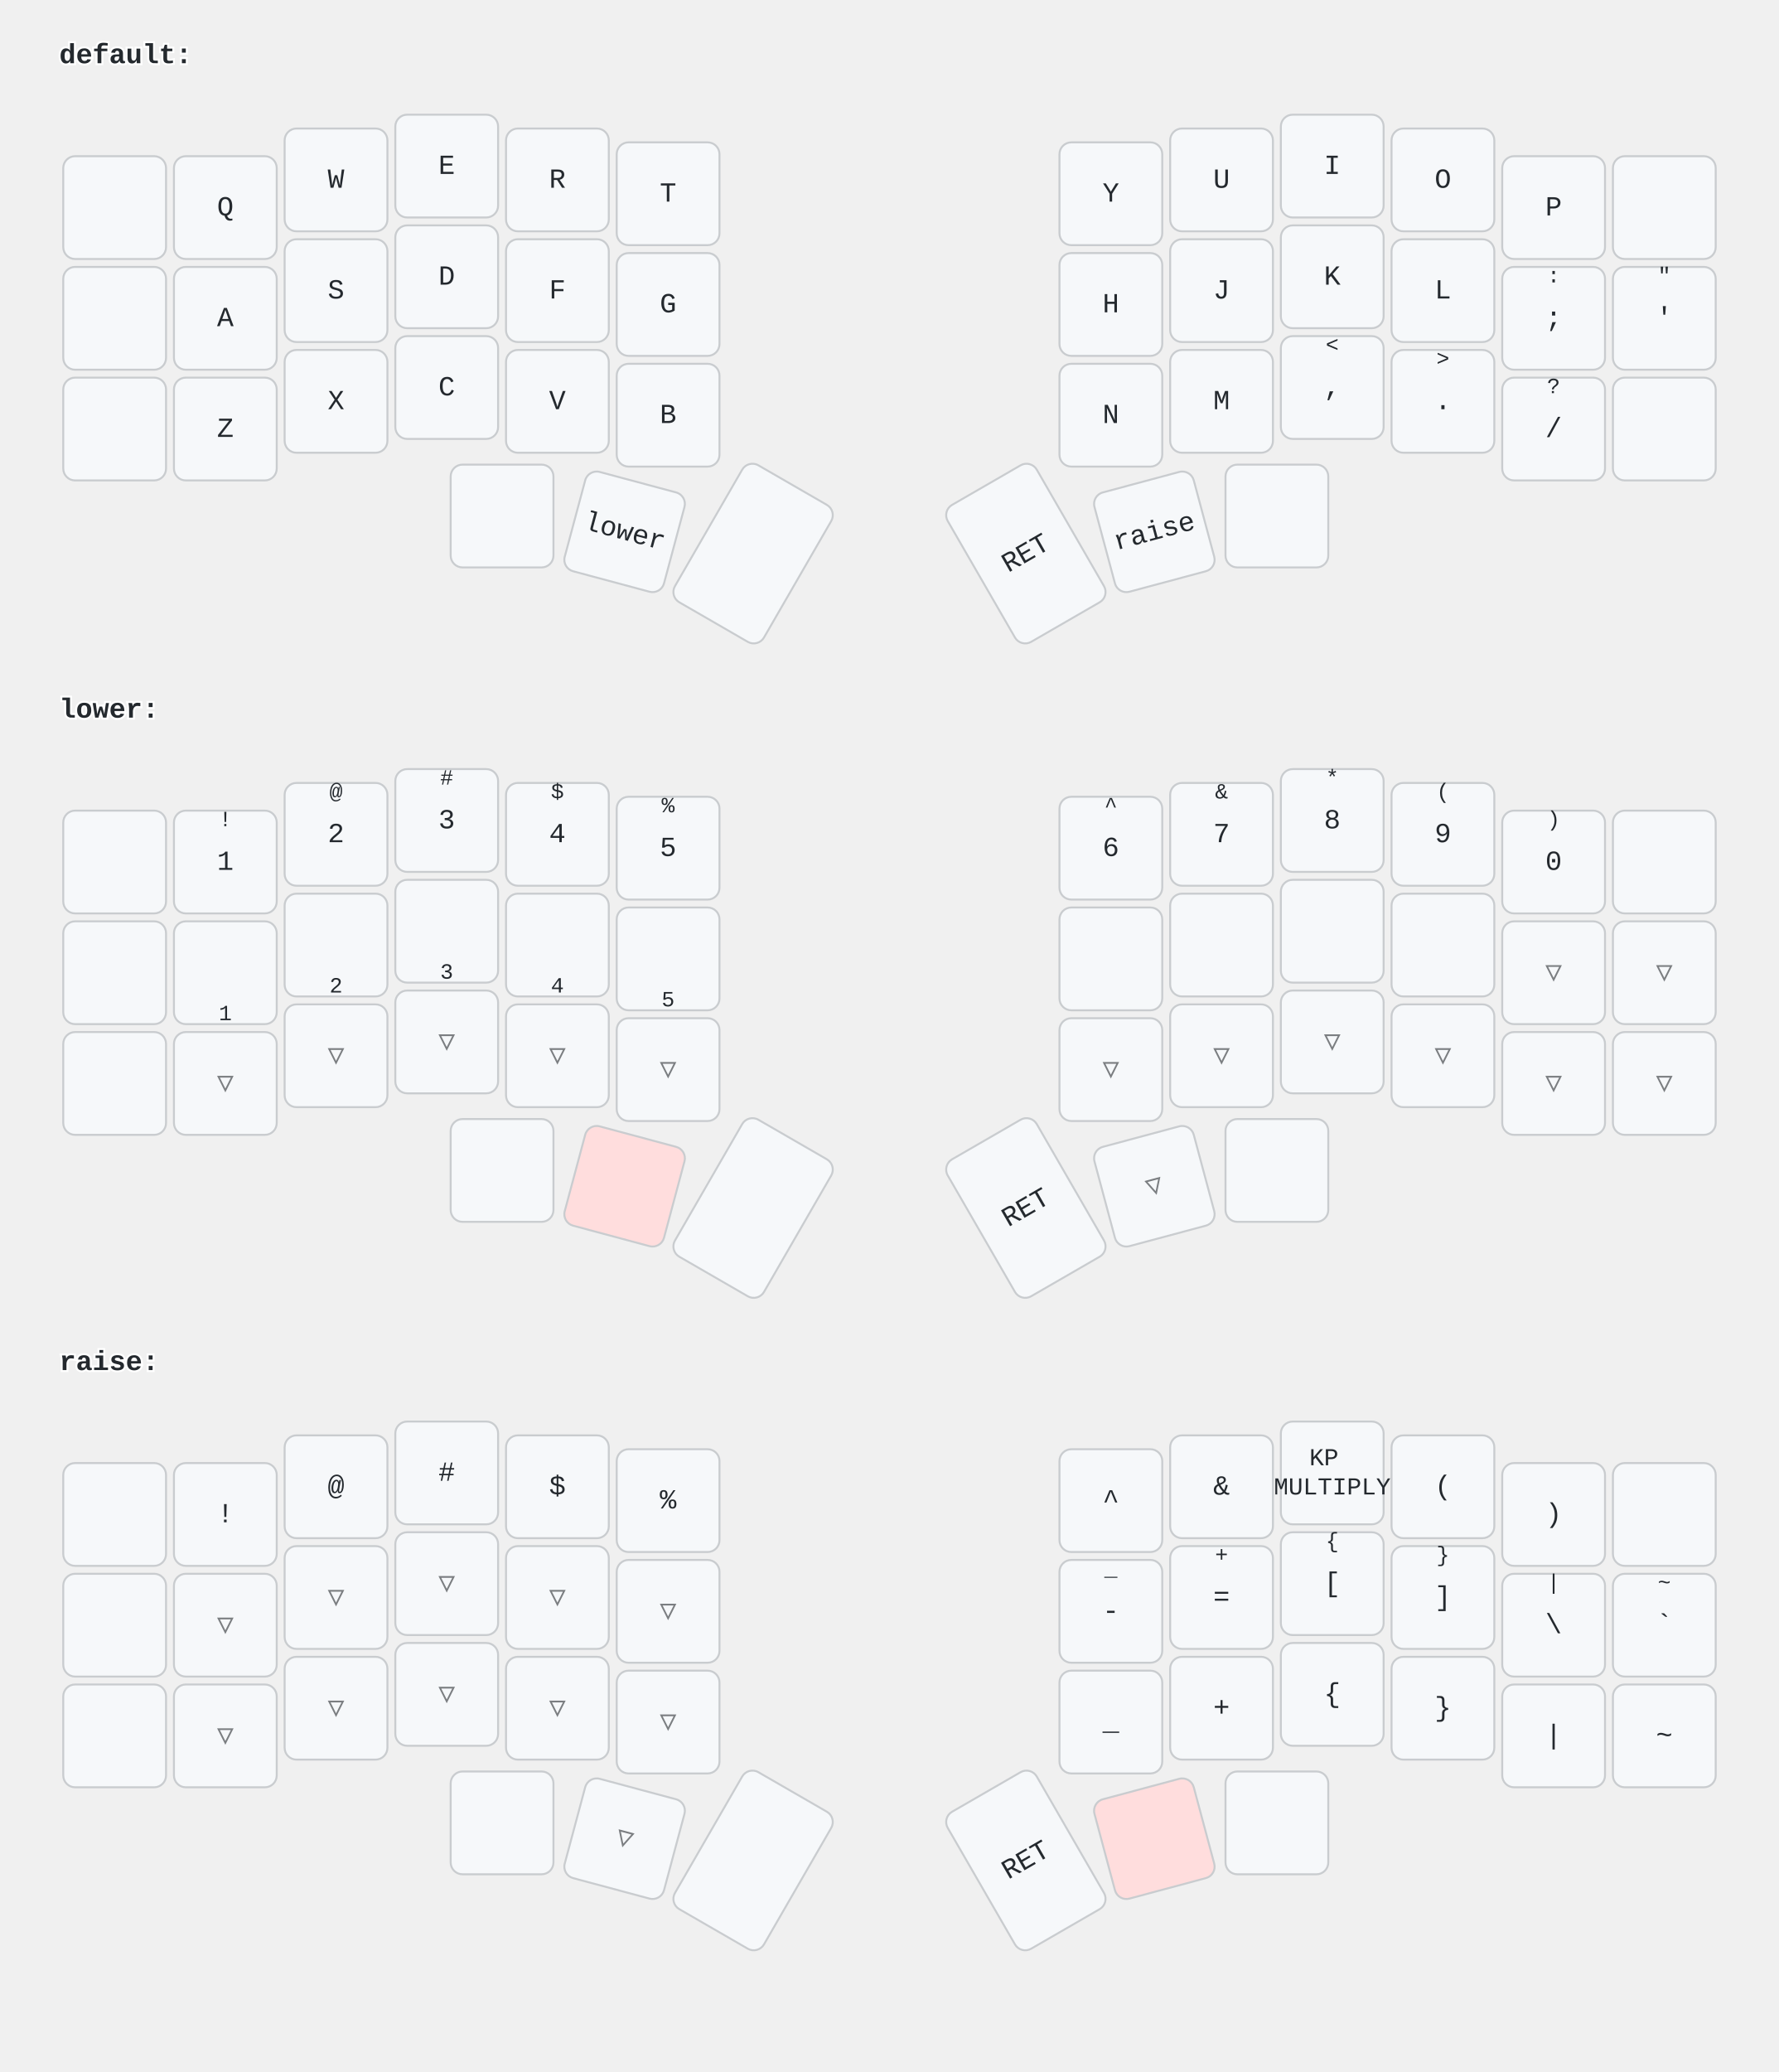
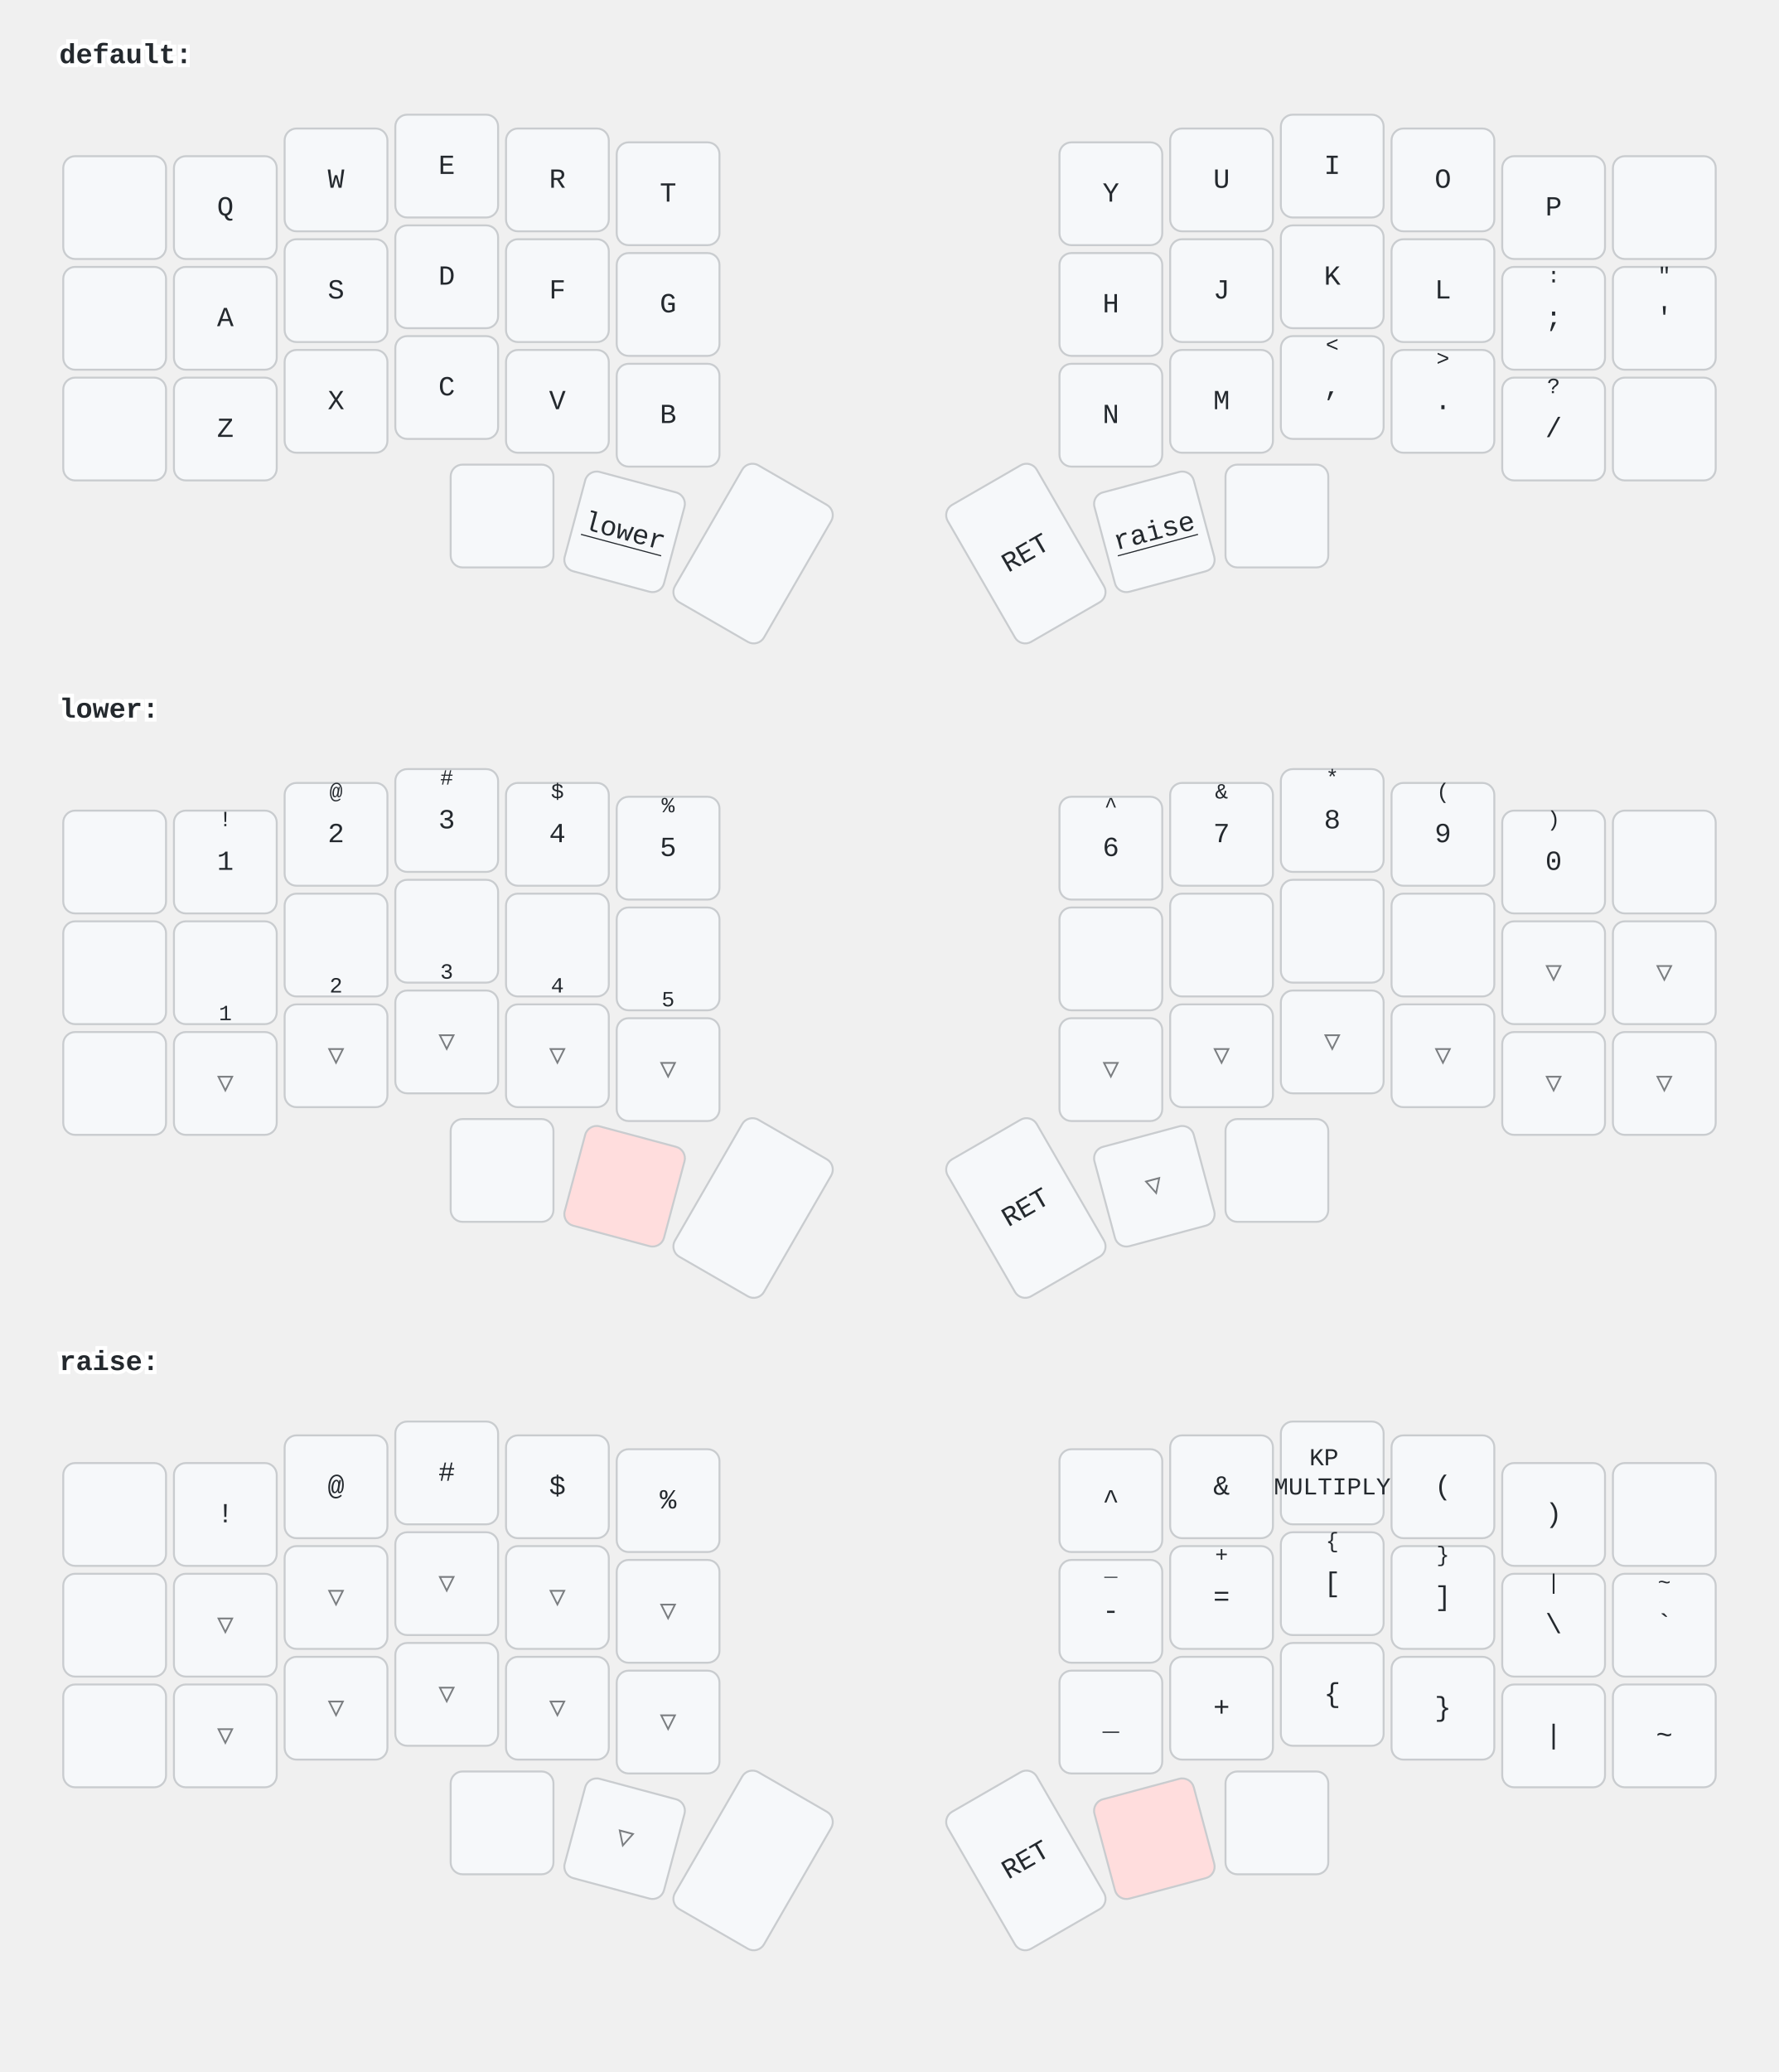
<svg xmlns="http://www.w3.org/2000/svg" xmlns:xlink="http://www.w3.org/1999/xlink" width="900" height="1048" viewBox="0 0 900 1048" class="keymap">
  <defs>/* start glyphs */
<svg id="mdi:apple-keyboard-command">
      <svg id="mdi-apple-keyboard-command" viewBox="0 0 24 24">
        <path d="M6,2A4,4 0 0,1 10,6V8H14V6A4,4 0 0,1 18,2A4,4 0 0,1 22,6A4,4 0 0,1 18,10H16V14H18A4,4 0 0,1 22,18A4,4 0 0,1 18,22A4,4 0 0,1 14,18V16H10V18A4,4 0 0,1 6,22A4,4 0 0,1 2,18A4,4 0 0,1 6,14H8V10H6A4,4 0 0,1 2,6A4,4 0 0,1 6,2M16,18A2,2 0 0,0 18,20A2,2 0 0,0 20,18A2,2 0 0,0 18,16H16V18M14,10H10V14H14V10M6,16A2,2 0 0,0 4,18A2,2 0 0,0 6,20A2,2 0 0,0 8,18V16H6M8,6A2,2 0 0,0 6,4A2,2 0 0,0 4,6A2,2 0 0,0 6,8H8V6M18,8A2,2 0 0,0 20,6A2,2 0 0,0 18,4A2,2 0 0,0 16,6V8H18Z" />
      </svg>
    </svg>
    <svg id="mdi:apple-keyboard-control">
      <svg id="mdi-apple-keyboard-control" viewBox="0 0 24 24">
        <path d="M19.78,11.78L18.36,13.19L12,6.83L5.64,13.19L4.22,11.78L12,4L19.78,11.78Z" />
      </svg>
    </svg>
    <svg id="mdi:apple-keyboard-option">
      <svg id="mdi-apple-keyboard-option" viewBox="0 0 24 24">
        <path d="M3,4H9.11L16.15,18H21V20H14.88L7.84,6H3V4M14,4H21V6H14V4Z" />
      </svg>
    </svg>
    <svg id="mdi:apple-keyboard-shift">
      <svg id="mdi-apple-keyboard-shift" viewBox="0 0 24 24">
        <path d="M15,18V12H17.17L12,6.83L6.83,12H9V18H15M12,4L22,14H17V20H7V14H2L12,4Z" />
      </svg>
    </svg>
    <svg id="mdi:arrow-down-bold">
      <svg id="mdi-arrow-down-bold" viewBox="0 0 24 24">
        <path d="M9,4H15V12H19.84L12,19.84L4.16,12H9V4Z" />
      </svg>
    </svg>
    <svg id="mdi:arrow-left-bold">
      <svg id="mdi-arrow-left-bold" viewBox="0 0 24 24">
        <path d="M20,9V15H12V19.84L4.16,12L12,4.16V9H20Z" />
      </svg>
    </svg>
    <svg id="mdi:arrow-right-bold">
      <svg id="mdi-arrow-right-bold" viewBox="0 0 24 24">
        <path d="M4,15V9H12V4.16L19.84,12L12,19.84V15H4Z" />
      </svg>
    </svg>
    <svg id="mdi:arrow-up-bold">
      <svg id="mdi-arrow-up-bold" viewBox="0 0 24 24">
        <path d="M15,20H9V12H4.16L12,4.16L19.84,12H15V20Z" />
      </svg>
    </svg>
    <svg id="mdi:backspace">
      <svg id="mdi-backspace" viewBox="0 0 24 24">
        <path d="M22,3H7C6.31,3 5.77,3.35 5.41,3.88L0,12L5.41,20.11C5.77,20.64 6.31,21 7,21H22A2,2 0 0,0 24,19V5A2,2 0 0,0 22,3M19,15.59L17.59,17L14,13.41L10.41,17L9,15.59L12.59,12L9,8.41L10.41,7L14,10.59L17.59,7L19,8.41L15.41,12" />
      </svg>
    </svg>
    <svg id="mdi:bluetooth-connect">
      <svg id="mdi-bluetooth-connect" viewBox="0 0 24 24">
        <path d="M19,10L17,12L19,14L21,12M14.88,16.29L13,18.17V14.41M13,5.83L14.88,7.71L13,9.58M17.71,7.71L12,2H11V9.58L6.41,5L5,6.41L10.59,12L5,17.58L6.41,19L11,14.41V22H12L17.71,16.29L13.41,12M7,12L5,10L3,12L5,14L7,12Z" />
      </svg>
    </svg>
    <svg id="mdi:bluetooth-off">
      <svg id="mdi-bluetooth-off" viewBox="0 0 24 24">
        <path d="M13,5.83L14.88,7.71L13.28,9.31L14.69,10.72L17.71,7.7L12,2H11V7.03L13,9.03M5.41,4L4,5.41L10.59,12L5,17.59L6.41,19L11,14.41V22H12L16.29,17.71L18.59,20L20,18.59M13,18.17V14.41L14.88,16.29" />
      </svg>
    </svg>
    <svg id="mdi:keyboard-esc">
      <svg id="mdi-keyboard-esc" viewBox="0 0 24 24">
        <path d="M1 7H7V9H3V11H7V13H3V15H7V17H1V7M11 7H15V9H11V11H13C14.11 11 15 11.9 15 13V15C15 16.11 14.11 17 13 17H9V15H13V13H11C9.9 13 9 12.11 9 11V9C9 7.9 9.9 7 11 7M19 7H21C22.11 7 23 7.9 23 9V10H21V9H19V15H21V14H23V15C23 16.11 22.11 17 21 17H19C17.9 17 17 16.11 17 15V9C17 7.9 17.9 7 19 7Z" />
      </svg>
    </svg>
    <svg id="mdi:keyboard-space">
      <svg id="mdi-keyboard-space" viewBox="0 0 24 24">
        <path d="M3 15H5V19H19V15H21V19C21 20.1 20.1 21 19 21H5C3.9 21 3 20.1 3 19V15Z" />
      </svg>
    </svg>
    <svg id="mdi:keyboard-tab">
      <svg id="mdi-keyboard-tab" viewBox="0 0 24 24">
        <path d="M20,18H22V6H20M11.59,7.41L15.17,11H1V13H15.17L11.59,16.58L13,18L19,12L13,6L11.59,7.41Z" />
      </svg>
    </svg>
  </defs>/* end glyphs */
<style>/* inherit to force styles through use tags */
svg path {
    fill: inherit;
}

/* font and background color specifications */
svg.keymap {
    font-family: SFMono-Regular,Consolas,Liberation Mono,Menlo,monospace;
    font-size: 14px;
    font-kerning: normal;
    text-rendering: optimizeLegibility;
    fill: #24292e;
}

/* default key styling */
rect.key {
    fill: #f6f8fa;
+ }
+ 
+ rect.key, rect.combo {
    stroke: #c9cccf;
    stroke-width: 1;
}

/* default key side styling, only used is draw_key_sides is set */
rect.side {
    filter: brightness(90%);
}

/* color accent for combo boxes */
rect.combo, rect.combo-separate {
    fill: #cdf;
}

/* color accent for held keys */
rect.held, rect.combo.held {
    fill: #fdd;
}

/* color accent for ghost (optional) keys */
rect.ghost, rect.combo.ghost {
    stroke-dasharray: 4, 4;
    stroke-width: 2;
}

text {
    text-anchor: middle;
    dominant-baseline: middle;
}

/* styling for layer labels */
text.label {
    font-weight: bold;
    text-anchor: start;
    stroke: white;
-     stroke-width: 2;
+     stroke-width: 4;
+     paint-order: stroke;
+ }
+ 
+ /* styling for optional footer */
+ text.footer {
+     text-anchor: end;
+     dominant-baseline: auto;
+     stroke: white;
+     stroke-width: 4;
    paint-order: stroke;
}

/* styling for combo tap, and key hold/shifted label text */
text.combo, text.hold, text.shifted {
    font-size: 11px;
}

text.hold {
    text-anchor: middle;
    dominant-baseline: auto;
}

text.shifted {
    text-anchor: middle;
    dominant-baseline: hanging;
+ }
+ 
+ text.layer-activator {
+     text-decoration: underline;
}

/* styling for hold/shifted label text in combo box */
text.combo.hold, text.combo.shifted {
    font-size: 8px;
}

/* lighter symbol for transparent keys */
text.trans {
    fill: #7b7e81;
}

/* styling for combo dendrons */
path.combo {
    stroke-width: 1;
    stroke: gray;
    fill: none;
}

/* Start Tabler Icons Cleanup */
/* cannot use height/width with glyphs */
.icon-tabler &gt; path {
    fill: inherit;
    stroke: inherit;
    stroke-width: 2;
}
/* hide tabler's default box */
.icon-tabler &gt; path[stroke="none"][fill="none"] {
    visibility: hidden;
}
/* End Tabler Icons Cleanup */
</style>
  <g transform="translate(30, 0)" class="layer-default">
-     <text x="0" y="28" class="label">default:</text>
+     <text x="0" y="28" class="label" id="default">default:</text>
    <g transform="translate(0, 56)">
      <g transform="translate(28, 49)" class="key keypos-0">
        <rect rx="6" ry="6" x="-26" y="-26" width="52" height="52" class="key" />
        <use href="#mdi:keyboard-tab" xlink:href="#mdi:keyboard-tab" x="-7" y="-7" height="14" width="14.0" class="key tap glyph mdi:keyboard-tab" />
      </g>
      <g transform="translate(84, 49)" class="key keypos-1">
        <rect rx="6" ry="6" x="-26" y="-26" width="52" height="52" class="key" />
        <text x="0" y="0" class="key tap">Q</text>
      </g>
      <g transform="translate(140, 35)" class="key keypos-2">
        <rect rx="6" ry="6" x="-26" y="-26" width="52" height="52" class="key" />
        <text x="0" y="0" class="key tap">W</text>
      </g>
      <g transform="translate(196, 28)" class="key keypos-3">
        <rect rx="6" ry="6" x="-26" y="-26" width="52" height="52" class="key" />
        <text x="0" y="0" class="key tap">E</text>
      </g>
      <g transform="translate(252, 35)" class="key keypos-4">
        <rect rx="6" ry="6" x="-26" y="-26" width="52" height="52" class="key" />
        <text x="0" y="0" class="key tap">R</text>
      </g>
      <g transform="translate(308, 42)" class="key keypos-5">
        <rect rx="6" ry="6" x="-26" y="-26" width="52" height="52" class="key" />
        <text x="0" y="0" class="key tap">T</text>
      </g>
      <g transform="translate(532, 42)" class="key keypos-6">
        <rect rx="6" ry="6" x="-26" y="-26" width="52" height="52" class="key" />
        <text x="0" y="0" class="key tap">Y</text>
      </g>
      <g transform="translate(588, 35)" class="key keypos-7">
        <rect rx="6" ry="6" x="-26" y="-26" width="52" height="52" class="key" />
        <text x="0" y="0" class="key tap">U</text>
      </g>
      <g transform="translate(644, 28)" class="key keypos-8">
        <rect rx="6" ry="6" x="-26" y="-26" width="52" height="52" class="key" />
        <text x="0" y="0" class="key tap">I</text>
      </g>
      <g transform="translate(700, 35)" class="key keypos-9">
        <rect rx="6" ry="6" x="-26" y="-26" width="52" height="52" class="key" />
        <text x="0" y="0" class="key tap">O</text>
      </g>
      <g transform="translate(756, 49)" class="key keypos-10">
        <rect rx="6" ry="6" x="-26" y="-26" width="52" height="52" class="key" />
        <text x="0" y="0" class="key tap">P</text>
      </g>
      <g transform="translate(812, 49)" class="key backspace keypos-11">
        <rect rx="6" ry="6" x="-26" y="-26" width="52" height="52" class="key backspace" />
        <use href="#mdi:backspace" xlink:href="#mdi:backspace" x="-7" y="-7" height="14" width="14.0" class="key backspace tap glyph mdi:backspace" />
      </g>
      <g transform="translate(28, 105)" class="key keypos-12">
        <rect rx="6" ry="6" x="-26" y="-26" width="52" height="52" class="key" />
        <use href="#mdi:apple-keyboard-control" xlink:href="#mdi:apple-keyboard-control" x="-7" y="-7" height="14" width="14.0" class="key tap glyph mdi:apple-keyboard-control" />
      </g>
      <g transform="translate(84, 105)" class="key keypos-13">
        <rect rx="6" ry="6" x="-26" y="-26" width="52" height="52" class="key" />
        <text x="0" y="0" class="key tap">A</text>
      </g>
      <g transform="translate(140, 91)" class="key keypos-14">
        <rect rx="6" ry="6" x="-26" y="-26" width="52" height="52" class="key" />
        <text x="0" y="0" class="key tap">S</text>
      </g>
      <g transform="translate(196, 84)" class="key keypos-15">
        <rect rx="6" ry="6" x="-26" y="-26" width="52" height="52" class="key" />
        <text x="0" y="0" class="key tap">D</text>
      </g>
      <g transform="translate(252, 91)" class="key keypos-16">
        <rect rx="6" ry="6" x="-26" y="-26" width="52" height="52" class="key" />
        <text x="0" y="0" class="key tap">F</text>
      </g>
      <g transform="translate(308, 98)" class="key keypos-17">
        <rect rx="6" ry="6" x="-26" y="-26" width="52" height="52" class="key" />
        <text x="0" y="0" class="key tap">G</text>
      </g>
      <g transform="translate(532, 98)" class="key keypos-18">
        <rect rx="6" ry="6" x="-26" y="-26" width="52" height="52" class="key" />
        <text x="0" y="0" class="key tap">H</text>
      </g>
      <g transform="translate(588, 91)" class="key keypos-19">
        <rect rx="6" ry="6" x="-26" y="-26" width="52" height="52" class="key" />
        <text x="0" y="0" class="key tap">J</text>
      </g>
      <g transform="translate(644, 84)" class="key keypos-20">
        <rect rx="6" ry="6" x="-26" y="-26" width="52" height="52" class="key" />
        <text x="0" y="0" class="key tap">K</text>
      </g>
      <g transform="translate(700, 91)" class="key keypos-21">
        <rect rx="6" ry="6" x="-26" y="-26" width="52" height="52" class="key" />
        <text x="0" y="0" class="key tap">L</text>
      </g>
      <g transform="translate(756, 105)" class="key keypos-22">
        <rect rx="6" ry="6" x="-26" y="-26" width="52" height="52" class="key" />
        <text x="0" y="0" class="key tap">;</text>
        <text x="0" y="-24" class="key shifted">:</text>
      </g>
      <g transform="translate(812, 105)" class="key keypos-23">
        <rect rx="6" ry="6" x="-26" y="-26" width="52" height="52" class="key" />
        <text x="0" y="0" class="key tap">'</text>
        <text x="0" y="-24" class="key shifted">"</text>
      </g>
      <g transform="translate(28, 161)" class="key keypos-24">
        <rect rx="6" ry="6" x="-26" y="-26" width="52" height="52" class="key" />
        <use href="#mdi:apple-keyboard-shift" xlink:href="#mdi:apple-keyboard-shift" x="-7" y="-7" height="14" width="14.0" class="key tap glyph mdi:apple-keyboard-shift" />
      </g>
      <g transform="translate(84, 161)" class="key keypos-25">
        <rect rx="6" ry="6" x="-26" y="-26" width="52" height="52" class="key" />
        <text x="0" y="0" class="key tap">Z</text>
      </g>
      <g transform="translate(140, 147)" class="key keypos-26">
        <rect rx="6" ry="6" x="-26" y="-26" width="52" height="52" class="key" />
        <text x="0" y="0" class="key tap">X</text>
      </g>
      <g transform="translate(196, 140)" class="key keypos-27">
        <rect rx="6" ry="6" x="-26" y="-26" width="52" height="52" class="key" />
        <text x="0" y="0" class="key tap">C</text>
      </g>
      <g transform="translate(252, 147)" class="key keypos-28">
        <rect rx="6" ry="6" x="-26" y="-26" width="52" height="52" class="key" />
        <text x="0" y="0" class="key tap">V</text>
      </g>
      <g transform="translate(308, 154)" class="key keypos-29">
        <rect rx="6" ry="6" x="-26" y="-26" width="52" height="52" class="key" />
        <text x="0" y="0" class="key tap">B</text>
      </g>
      <g transform="translate(532, 154)" class="key keypos-30">
        <rect rx="6" ry="6" x="-26" y="-26" width="52" height="52" class="key" />
        <text x="0" y="0" class="key tap">N</text>
      </g>
      <g transform="translate(588, 147)" class="key keypos-31">
        <rect rx="6" ry="6" x="-26" y="-26" width="52" height="52" class="key" />
        <text x="0" y="0" class="key tap">M</text>
      </g>
      <g transform="translate(644, 140)" class="key keypos-32">
        <rect rx="6" ry="6" x="-26" y="-26" width="52" height="52" class="key" />
        <text x="0" y="0" class="key tap">,</text>
        <text x="0" y="-24" class="key shifted">&lt;</text>
      </g>
      <g transform="translate(700, 147)" class="key keypos-33">
        <rect rx="6" ry="6" x="-26" y="-26" width="52" height="52" class="key" />
        <text x="0" y="0" class="key tap">.</text>
        <text x="0" y="-24" class="key shifted">&gt;</text>
      </g>
      <g transform="translate(756, 161)" class="key keypos-34">
        <rect rx="6" ry="6" x="-26" y="-26" width="52" height="52" class="key" />
        <text x="0" y="0" class="key tap">/</text>
        <text x="0" y="-24" class="key shifted">?</text>
      </g>
      <g transform="translate(812, 161)" class="key keypos-35">
        <rect rx="6" ry="6" x="-26" y="-26" width="52" height="52" class="key" />
        <use href="#mdi:keyboard-esc" xlink:href="#mdi:keyboard-esc" x="-7" y="-7" height="14" width="14.0" class="key tap glyph mdi:keyboard-esc" />
      </g>
      <g transform="translate(224, 205)" class="key keypos-36">
        <rect rx="6" ry="6" x="-26" y="-26" width="52" height="52" class="key" />
        <use href="#mdi:apple-keyboard-command" xlink:href="#mdi:apple-keyboard-command" x="-7" y="-7" height="14" width="14.0" class="key tap glyph mdi:apple-keyboard-command" />
      </g>
      <g transform="translate(286, 213) rotate(15.0)" class="key keypos-37">
        <rect rx="6" ry="6" x="-26" y="-26" width="52" height="52" class="key" />
-         <text x="0" y="0" class="key tap">lower</text>
+         <a href="#lower">
+           <text x="0" y="0" class="key tap layer-activator">lower</text>
+         </a>
      </g>
      <g transform="translate(351, 224) rotate(30.0)" class="key keypos-38">
        <rect rx="6" ry="6" x="-26" y="-40" width="52" height="80" class="key" />
        <use href="#mdi:keyboard-space" xlink:href="#mdi:keyboard-space" x="-7" y="-7" height="14" width="14.0" class="key tap glyph mdi:keyboard-space" />
      </g>
      <g transform="translate(489, 224) rotate(-30.0)" class="key keypos-39">
        <rect rx="6" ry="6" x="-26" y="-40" width="52" height="80" class="key" />
        <text x="0" y="0" class="key tap">RET</text>
      </g>
      <g transform="translate(554, 213) rotate(-15.0)" class="key keypos-40">
        <rect rx="6" ry="6" x="-26" y="-26" width="52" height="52" class="key" />
-         <text x="0" y="0" class="key tap">raise</text>
+         <a href="#raise">
+           <text x="0" y="0" class="key tap layer-activator">raise</text>
+         </a>
      </g>
      <g transform="translate(616, 205)" class="key keypos-41">
        <rect rx="6" ry="6" x="-26" y="-26" width="52" height="52" class="key" />
        <use href="#mdi:apple-keyboard-option" xlink:href="#mdi:apple-keyboard-option" x="-7" y="-7" height="14" width="14.0" class="key tap glyph mdi:apple-keyboard-option" />
      </g>
    </g>
  </g>
  <g transform="translate(30, 331)" class="layer-lower">
-     <text x="0" y="28" class="label">lower:</text>
+     <text x="0" y="28" class="label" id="lower">lower:</text>
    <g transform="translate(0, 56)">
      <g transform="translate(28, 49)" class="key keypos-0">
        <rect rx="6" ry="6" x="-26" y="-26" width="52" height="52" class="key" />
        <use href="#mdi:keyboard-tab" xlink:href="#mdi:keyboard-tab" x="-7" y="-7" height="14" width="14.0" class="key tap glyph mdi:keyboard-tab" />
      </g>
      <g transform="translate(84, 49)" class="key keypos-1">
        <rect rx="6" ry="6" x="-26" y="-26" width="52" height="52" class="key" />
        <text x="0" y="0" class="key tap">1</text>
        <text x="0" y="-24" class="key shifted">!</text>
      </g>
      <g transform="translate(140, 35)" class="key keypos-2">
        <rect rx="6" ry="6" x="-26" y="-26" width="52" height="52" class="key" />
        <text x="0" y="0" class="key tap">2</text>
        <text x="0" y="-24" class="key shifted">@</text>
      </g>
      <g transform="translate(196, 28)" class="key keypos-3">
        <rect rx="6" ry="6" x="-26" y="-26" width="52" height="52" class="key" />
        <text x="0" y="0" class="key tap">3</text>
        <text x="0" y="-24" class="key shifted">#</text>
      </g>
      <g transform="translate(252, 35)" class="key keypos-4">
        <rect rx="6" ry="6" x="-26" y="-26" width="52" height="52" class="key" />
        <text x="0" y="0" class="key tap">4</text>
        <text x="0" y="-24" class="key shifted">$</text>
      </g>
      <g transform="translate(308, 42)" class="key keypos-5">
        <rect rx="6" ry="6" x="-26" y="-26" width="52" height="52" class="key" />
        <text x="0" y="0" class="key tap">5</text>
        <text x="0" y="-24" class="key shifted">%</text>
      </g>
      <g transform="translate(532, 42)" class="key keypos-6">
        <rect rx="6" ry="6" x="-26" y="-26" width="52" height="52" class="key" />
        <text x="0" y="0" class="key tap">6</text>
        <text x="0" y="-24" class="key shifted">^</text>
      </g>
      <g transform="translate(588, 35)" class="key keypos-7">
        <rect rx="6" ry="6" x="-26" y="-26" width="52" height="52" class="key" />
        <text x="0" y="0" class="key tap">7</text>
        <text x="0" y="-24" class="key shifted">&amp;</text>
      </g>
      <g transform="translate(644, 28)" class="key keypos-8">
        <rect rx="6" ry="6" x="-26" y="-26" width="52" height="52" class="key" />
        <text x="0" y="0" class="key tap">8</text>
        <text x="0" y="-24" class="key shifted">*</text>
      </g>
      <g transform="translate(700, 35)" class="key keypos-9">
        <rect rx="6" ry="6" x="-26" y="-26" width="52" height="52" class="key" />
        <text x="0" y="0" class="key tap">9</text>
        <text x="0" y="-24" class="key shifted">(</text>
      </g>
      <g transform="translate(756, 49)" class="key keypos-10">
        <rect rx="6" ry="6" x="-26" y="-26" width="52" height="52" class="key" />
        <text x="0" y="0" class="key tap">0</text>
        <text x="0" y="-24" class="key shifted">)</text>
      </g>
      <g transform="translate(812, 49)" class="key backspace keypos-11">
        <rect rx="6" ry="6" x="-26" y="-26" width="52" height="52" class="key backspace" />
        <use href="#mdi:backspace" xlink:href="#mdi:backspace" x="-7" y="-7" height="14" width="14.0" class="key backspace tap glyph mdi:backspace" />
      </g>
      <g transform="translate(28, 105)" class="key keypos-12">
        <rect rx="6" ry="6" x="-26" y="-26" width="52" height="52" class="key" />
        <use href="#mdi:bluetooth-off" xlink:href="#mdi:bluetooth-off" x="-7" y="-7" height="14" width="14.0" class="key tap glyph mdi:bluetooth-off" />
      </g>
      <g transform="translate(84, 105)" class="key keypos-13">
        <rect rx="6" ry="6" x="-26" y="-26" width="52" height="52" class="key" />
        <text x="0" y="24" class="key hold">1</text>
        <use href="#mdi:bluetooth-connect" xlink:href="#mdi:bluetooth-connect" x="-5" y="-24" height="10" width="10.0" class="key shifted glyph mdi:bluetooth-connect" />
      </g>
      <g transform="translate(140, 91)" class="key keypos-14">
        <rect rx="6" ry="6" x="-26" y="-26" width="52" height="52" class="key" />
        <text x="0" y="24" class="key hold">2</text>
        <use href="#mdi:bluetooth-connect" xlink:href="#mdi:bluetooth-connect" x="-5" y="-24" height="10" width="10.0" class="key shifted glyph mdi:bluetooth-connect" />
      </g>
      <g transform="translate(196, 84)" class="key keypos-15">
        <rect rx="6" ry="6" x="-26" y="-26" width="52" height="52" class="key" />
        <text x="0" y="24" class="key hold">3</text>
        <use href="#mdi:bluetooth-connect" xlink:href="#mdi:bluetooth-connect" x="-5" y="-24" height="10" width="10.0" class="key shifted glyph mdi:bluetooth-connect" />
      </g>
      <g transform="translate(252, 91)" class="key keypos-16">
        <rect rx="6" ry="6" x="-26" y="-26" width="52" height="52" class="key" />
        <text x="0" y="24" class="key hold">4</text>
        <use href="#mdi:bluetooth-connect" xlink:href="#mdi:bluetooth-connect" x="-5" y="-24" height="10" width="10.0" class="key shifted glyph mdi:bluetooth-connect" />
      </g>
      <g transform="translate(308, 98)" class="key keypos-17">
        <rect rx="6" ry="6" x="-26" y="-26" width="52" height="52" class="key" />
        <text x="0" y="24" class="key hold">5</text>
        <use href="#mdi:bluetooth-connect" xlink:href="#mdi:bluetooth-connect" x="-5" y="-24" height="10" width="10.0" class="key shifted glyph mdi:bluetooth-connect" />
      </g>
      <g transform="translate(532, 98)" class="key keypos-18">
        <rect rx="6" ry="6" x="-26" y="-26" width="52" height="52" class="key" />
        <use href="#mdi:arrow-left-bold" xlink:href="#mdi:arrow-left-bold" x="-7" y="-7" height="14" width="14.0" class="key tap glyph mdi:arrow-left-bold" />
      </g>
      <g transform="translate(588, 91)" class="key keypos-19">
        <rect rx="6" ry="6" x="-26" y="-26" width="52" height="52" class="key" />
        <use href="#mdi:arrow-down-bold" xlink:href="#mdi:arrow-down-bold" x="-7" y="-7" height="14" width="14.0" class="key tap glyph mdi:arrow-down-bold" />
      </g>
      <g transform="translate(644, 84)" class="key keypos-20">
        <rect rx="6" ry="6" x="-26" y="-26" width="52" height="52" class="key" />
        <use href="#mdi:arrow-up-bold" xlink:href="#mdi:arrow-up-bold" x="-7" y="-7" height="14" width="14.0" class="key tap glyph mdi:arrow-up-bold" />
      </g>
      <g transform="translate(700, 91)" class="key keypos-21">
        <rect rx="6" ry="6" x="-26" y="-26" width="52" height="52" class="key" />
        <use href="#mdi:arrow-right-bold" xlink:href="#mdi:arrow-right-bold" x="-7" y="-7" height="14" width="14.0" class="key tap glyph mdi:arrow-right-bold" />
      </g>
      <g transform="translate(756, 105)" class="key trans keypos-22">
        <rect rx="6" ry="6" x="-26" y="-26" width="52" height="52" class="key trans" />
        <text x="0" y="0" class="key trans tap">▽</text>
      </g>
      <g transform="translate(812, 105)" class="key trans keypos-23">
        <rect rx="6" ry="6" x="-26" y="-26" width="52" height="52" class="key trans" />
        <text x="0" y="0" class="key trans tap">▽</text>
      </g>
      <g transform="translate(28, 161)" class="key keypos-24">
        <rect rx="6" ry="6" x="-26" y="-26" width="52" height="52" class="key" />
        <use href="#mdi:apple-keyboard-shift" xlink:href="#mdi:apple-keyboard-shift" x="-7" y="-7" height="14" width="14.0" class="key tap glyph mdi:apple-keyboard-shift" />
      </g>
      <g transform="translate(84, 161)" class="key trans keypos-25">
        <rect rx="6" ry="6" x="-26" y="-26" width="52" height="52" class="key trans" />
        <text x="0" y="0" class="key trans tap">▽</text>
      </g>
      <g transform="translate(140, 147)" class="key trans keypos-26">
        <rect rx="6" ry="6" x="-26" y="-26" width="52" height="52" class="key trans" />
        <text x="0" y="0" class="key trans tap">▽</text>
      </g>
      <g transform="translate(196, 140)" class="key trans keypos-27">
        <rect rx="6" ry="6" x="-26" y="-26" width="52" height="52" class="key trans" />
        <text x="0" y="0" class="key trans tap">▽</text>
      </g>
      <g transform="translate(252, 147)" class="key trans keypos-28">
        <rect rx="6" ry="6" x="-26" y="-26" width="52" height="52" class="key trans" />
        <text x="0" y="0" class="key trans tap">▽</text>
      </g>
      <g transform="translate(308, 154)" class="key trans keypos-29">
        <rect rx="6" ry="6" x="-26" y="-26" width="52" height="52" class="key trans" />
        <text x="0" y="0" class="key trans tap">▽</text>
      </g>
      <g transform="translate(532, 154)" class="key trans keypos-30">
        <rect rx="6" ry="6" x="-26" y="-26" width="52" height="52" class="key trans" />
        <text x="0" y="0" class="key trans tap">▽</text>
      </g>
      <g transform="translate(588, 147)" class="key trans keypos-31">
        <rect rx="6" ry="6" x="-26" y="-26" width="52" height="52" class="key trans" />
        <text x="0" y="0" class="key trans tap">▽</text>
      </g>
      <g transform="translate(644, 140)" class="key trans keypos-32">
        <rect rx="6" ry="6" x="-26" y="-26" width="52" height="52" class="key trans" />
        <text x="0" y="0" class="key trans tap">▽</text>
      </g>
      <g transform="translate(700, 147)" class="key trans keypos-33">
        <rect rx="6" ry="6" x="-26" y="-26" width="52" height="52" class="key trans" />
        <text x="0" y="0" class="key trans tap">▽</text>
      </g>
      <g transform="translate(756, 161)" class="key trans keypos-34">
        <rect rx="6" ry="6" x="-26" y="-26" width="52" height="52" class="key trans" />
        <text x="0" y="0" class="key trans tap">▽</text>
      </g>
      <g transform="translate(812, 161)" class="key trans keypos-35">
        <rect rx="6" ry="6" x="-26" y="-26" width="52" height="52" class="key trans" />
        <text x="0" y="0" class="key trans tap">▽</text>
      </g>
      <g transform="translate(224, 205)" class="key keypos-36">
        <rect rx="6" ry="6" x="-26" y="-26" width="52" height="52" class="key" />
        <use href="#mdi:apple-keyboard-command" xlink:href="#mdi:apple-keyboard-command" x="-7" y="-7" height="14" width="14.0" class="key tap glyph mdi:apple-keyboard-command" />
      </g>
      <g transform="translate(286, 213) rotate(15.0)" class="key held keypos-37">
        <rect rx="6" ry="6" x="-26" y="-26" width="52" height="52" class="key held" />
      </g>
      <g transform="translate(351, 224) rotate(30.0)" class="key keypos-38">
        <rect rx="6" ry="6" x="-26" y="-40" width="52" height="80" class="key" />
        <use href="#mdi:keyboard-space" xlink:href="#mdi:keyboard-space" x="-7" y="-7" height="14" width="14.0" class="key tap glyph mdi:keyboard-space" />
      </g>
      <g transform="translate(489, 224) rotate(-30.0)" class="key keypos-39">
        <rect rx="6" ry="6" x="-26" y="-40" width="52" height="80" class="key" />
        <text x="0" y="0" class="key tap">RET</text>
      </g>
      <g transform="translate(554, 213) rotate(-15.0)" class="key trans keypos-40">
        <rect rx="6" ry="6" x="-26" y="-26" width="52" height="52" class="key trans" />
        <text x="0" y="0" class="key trans tap">▽</text>
      </g>
      <g transform="translate(616, 205)" class="key keypos-41">
        <rect rx="6" ry="6" x="-26" y="-26" width="52" height="52" class="key" />
        <use href="#mdi:apple-keyboard-option" xlink:href="#mdi:apple-keyboard-option" x="-7" y="-7" height="14" width="14.0" class="key tap glyph mdi:apple-keyboard-option" />
      </g>
    </g>
  </g>
  <g transform="translate(30, 661)" class="layer-raise">
-     <text x="0" y="28" class="label">raise:</text>
+     <text x="0" y="28" class="label" id="raise">raise:</text>
    <g transform="translate(0, 56)">
      <g transform="translate(28, 49)" class="key keypos-0">
        <rect rx="6" ry="6" x="-26" y="-26" width="52" height="52" class="key" />
        <use href="#mdi:keyboard-tab" xlink:href="#mdi:keyboard-tab" x="-7" y="-7" height="14" width="14.0" class="key tap glyph mdi:keyboard-tab" />
      </g>
      <g transform="translate(84, 49)" class="key keypos-1">
        <rect rx="6" ry="6" x="-26" y="-26" width="52" height="52" class="key" />
        <text x="0" y="0" class="key tap">!</text>
      </g>
      <g transform="translate(140, 35)" class="key keypos-2">
        <rect rx="6" ry="6" x="-26" y="-26" width="52" height="52" class="key" />
        <text x="0" y="0" class="key tap">@</text>
      </g>
      <g transform="translate(196, 28)" class="key keypos-3">
        <rect rx="6" ry="6" x="-26" y="-26" width="52" height="52" class="key" />
        <text x="0" y="0" class="key tap">#</text>
      </g>
      <g transform="translate(252, 35)" class="key keypos-4">
        <rect rx="6" ry="6" x="-26" y="-26" width="52" height="52" class="key" />
        <text x="0" y="0" class="key tap">$</text>
      </g>
      <g transform="translate(308, 42)" class="key keypos-5">
        <rect rx="6" ry="6" x="-26" y="-26" width="52" height="52" class="key" />
        <text x="0" y="0" class="key tap">%</text>
      </g>
      <g transform="translate(532, 42)" class="key keypos-6">
        <rect rx="6" ry="6" x="-26" y="-26" width="52" height="52" class="key" />
        <text x="0" y="0" class="key tap">^</text>
      </g>
      <g transform="translate(588, 35)" class="key keypos-7">
        <rect rx="6" ry="6" x="-26" y="-26" width="52" height="52" class="key" />
        <text x="0" y="0" class="key tap">&amp;</text>
      </g>
      <g transform="translate(644, 28)" class="key keypos-8">
        <rect rx="6" ry="6" x="-26" y="-26" width="52" height="52" class="key" />
        <text x="0" y="0" class="key tap">
          <tspan x="0" dy="-0.6em" style="font-size: 88%">KP</tspan>
          <tspan x="0" dy="1.2em" style="font-size: 88%">MULTIPLY</tspan>
        </text>
      </g>
      <g transform="translate(700, 35)" class="key keypos-9">
        <rect rx="6" ry="6" x="-26" y="-26" width="52" height="52" class="key" />
        <text x="0" y="0" class="key tap">(</text>
      </g>
      <g transform="translate(756, 49)" class="key keypos-10">
        <rect rx="6" ry="6" x="-26" y="-26" width="52" height="52" class="key" />
        <text x="0" y="0" class="key tap">)</text>
      </g>
      <g transform="translate(812, 49)" class="key backspace keypos-11">
        <rect rx="6" ry="6" x="-26" y="-26" width="52" height="52" class="key backspace" />
        <use href="#mdi:backspace" xlink:href="#mdi:backspace" x="-7" y="-7" height="14" width="14.0" class="key backspace tap glyph mdi:backspace" />
      </g>
      <g transform="translate(28, 105)" class="key keypos-12">
        <rect rx="6" ry="6" x="-26" y="-26" width="52" height="52" class="key" />
        <use href="#mdi:apple-keyboard-control" xlink:href="#mdi:apple-keyboard-control" x="-7" y="-7" height="14" width="14.0" class="key tap glyph mdi:apple-keyboard-control" />
      </g>
      <g transform="translate(84, 105)" class="key trans keypos-13">
        <rect rx="6" ry="6" x="-26" y="-26" width="52" height="52" class="key trans" />
        <text x="0" y="0" class="key trans tap">▽</text>
      </g>
      <g transform="translate(140, 91)" class="key trans keypos-14">
        <rect rx="6" ry="6" x="-26" y="-26" width="52" height="52" class="key trans" />
        <text x="0" y="0" class="key trans tap">▽</text>
      </g>
      <g transform="translate(196, 84)" class="key trans keypos-15">
        <rect rx="6" ry="6" x="-26" y="-26" width="52" height="52" class="key trans" />
        <text x="0" y="0" class="key trans tap">▽</text>
      </g>
      <g transform="translate(252, 91)" class="key trans keypos-16">
        <rect rx="6" ry="6" x="-26" y="-26" width="52" height="52" class="key trans" />
        <text x="0" y="0" class="key trans tap">▽</text>
      </g>
      <g transform="translate(308, 98)" class="key trans keypos-17">
        <rect rx="6" ry="6" x="-26" y="-26" width="52" height="52" class="key trans" />
        <text x="0" y="0" class="key trans tap">▽</text>
      </g>
      <g transform="translate(532, 98)" class="key keypos-18">
        <rect rx="6" ry="6" x="-26" y="-26" width="52" height="52" class="key" />
        <text x="0" y="0" class="key tap">-</text>
        <text x="0" y="-24" class="key shifted">_</text>
      </g>
      <g transform="translate(588, 91)" class="key keypos-19">
        <rect rx="6" ry="6" x="-26" y="-26" width="52" height="52" class="key" />
        <text x="0" y="0" class="key tap">=</text>
        <text x="0" y="-24" class="key shifted">+</text>
      </g>
      <g transform="translate(644, 84)" class="key keypos-20">
        <rect rx="6" ry="6" x="-26" y="-26" width="52" height="52" class="key" />
        <text x="0" y="0" class="key tap">[</text>
        <text x="0" y="-24" class="key shifted">{</text>
      </g>
      <g transform="translate(700, 91)" class="key keypos-21">
        <rect rx="6" ry="6" x="-26" y="-26" width="52" height="52" class="key" />
        <text x="0" y="0" class="key tap">]</text>
        <text x="0" y="-24" class="key shifted">}</text>
      </g>
      <g transform="translate(756, 105)" class="key keypos-22">
        <rect rx="6" ry="6" x="-26" y="-26" width="52" height="52" class="key" />
        <text x="0" y="0" class="key tap">\</text>
        <text x="0" y="-24" class="key shifted">|</text>
      </g>
      <g transform="translate(812, 105)" class="key keypos-23">
        <rect rx="6" ry="6" x="-26" y="-26" width="52" height="52" class="key" />
        <text x="0" y="0" class="key tap">`</text>
        <text x="0" y="-24" class="key shifted">~</text>
      </g>
      <g transform="translate(28, 161)" class="key keypos-24">
        <rect rx="6" ry="6" x="-26" y="-26" width="52" height="52" class="key" />
        <use href="#mdi:apple-keyboard-shift" xlink:href="#mdi:apple-keyboard-shift" x="-7" y="-7" height="14" width="14.0" class="key tap glyph mdi:apple-keyboard-shift" />
      </g>
      <g transform="translate(84, 161)" class="key trans keypos-25">
        <rect rx="6" ry="6" x="-26" y="-26" width="52" height="52" class="key trans" />
        <text x="0" y="0" class="key trans tap">▽</text>
      </g>
      <g transform="translate(140, 147)" class="key trans keypos-26">
        <rect rx="6" ry="6" x="-26" y="-26" width="52" height="52" class="key trans" />
        <text x="0" y="0" class="key trans tap">▽</text>
      </g>
      <g transform="translate(196, 140)" class="key trans keypos-27">
        <rect rx="6" ry="6" x="-26" y="-26" width="52" height="52" class="key trans" />
        <text x="0" y="0" class="key trans tap">▽</text>
      </g>
      <g transform="translate(252, 147)" class="key trans keypos-28">
        <rect rx="6" ry="6" x="-26" y="-26" width="52" height="52" class="key trans" />
        <text x="0" y="0" class="key trans tap">▽</text>
      </g>
      <g transform="translate(308, 154)" class="key trans keypos-29">
        <rect rx="6" ry="6" x="-26" y="-26" width="52" height="52" class="key trans" />
        <text x="0" y="0" class="key trans tap">▽</text>
      </g>
      <g transform="translate(532, 154)" class="key keypos-30">
        <rect rx="6" ry="6" x="-26" y="-26" width="52" height="52" class="key" />
        <text x="0" y="0" class="key tap">_</text>
      </g>
      <g transform="translate(588, 147)" class="key keypos-31">
        <rect rx="6" ry="6" x="-26" y="-26" width="52" height="52" class="key" />
        <text x="0" y="0" class="key tap">+</text>
      </g>
      <g transform="translate(644, 140)" class="key keypos-32">
        <rect rx="6" ry="6" x="-26" y="-26" width="52" height="52" class="key" />
        <text x="0" y="0" class="key tap">{</text>
      </g>
      <g transform="translate(700, 147)" class="key keypos-33">
        <rect rx="6" ry="6" x="-26" y="-26" width="52" height="52" class="key" />
        <text x="0" y="0" class="key tap">}</text>
      </g>
      <g transform="translate(756, 161)" class="key keypos-34">
        <rect rx="6" ry="6" x="-26" y="-26" width="52" height="52" class="key" />
        <text x="0" y="0" class="key tap">|</text>
      </g>
      <g transform="translate(812, 161)" class="key keypos-35">
        <rect rx="6" ry="6" x="-26" y="-26" width="52" height="52" class="key" />
        <text x="0" y="0" class="key tap">~</text>
      </g>
      <g transform="translate(224, 205)" class="key keypos-36">
        <rect rx="6" ry="6" x="-26" y="-26" width="52" height="52" class="key" />
        <use href="#mdi:apple-keyboard-command" xlink:href="#mdi:apple-keyboard-command" x="-7" y="-7" height="14" width="14.0" class="key tap glyph mdi:apple-keyboard-command" />
      </g>
      <g transform="translate(286, 213) rotate(15.0)" class="key trans keypos-37">
        <rect rx="6" ry="6" x="-26" y="-26" width="52" height="52" class="key trans" />
        <text x="0" y="0" class="key trans tap">▽</text>
      </g>
      <g transform="translate(351, 224) rotate(30.0)" class="key keypos-38">
        <rect rx="6" ry="6" x="-26" y="-40" width="52" height="80" class="key" />
        <use href="#mdi:keyboard-space" xlink:href="#mdi:keyboard-space" x="-7" y="-7" height="14" width="14.0" class="key tap glyph mdi:keyboard-space" />
      </g>
      <g transform="translate(489, 224) rotate(-30.0)" class="key keypos-39">
        <rect rx="6" ry="6" x="-26" y="-40" width="52" height="80" class="key" />
        <text x="0" y="0" class="key tap">RET</text>
      </g>
      <g transform="translate(554, 213) rotate(-15.0)" class="key held keypos-40">
        <rect rx="6" ry="6" x="-26" y="-26" width="52" height="52" class="key held" />
      </g>
      <g transform="translate(616, 205)" class="key keypos-41">
        <rect rx="6" ry="6" x="-26" y="-26" width="52" height="52" class="key" />
        <use href="#mdi:apple-keyboard-option" xlink:href="#mdi:apple-keyboard-option" x="-7" y="-7" height="14" width="14.0" class="key tap glyph mdi:apple-keyboard-option" />
      </g>
    </g>
  </g>
</svg>
